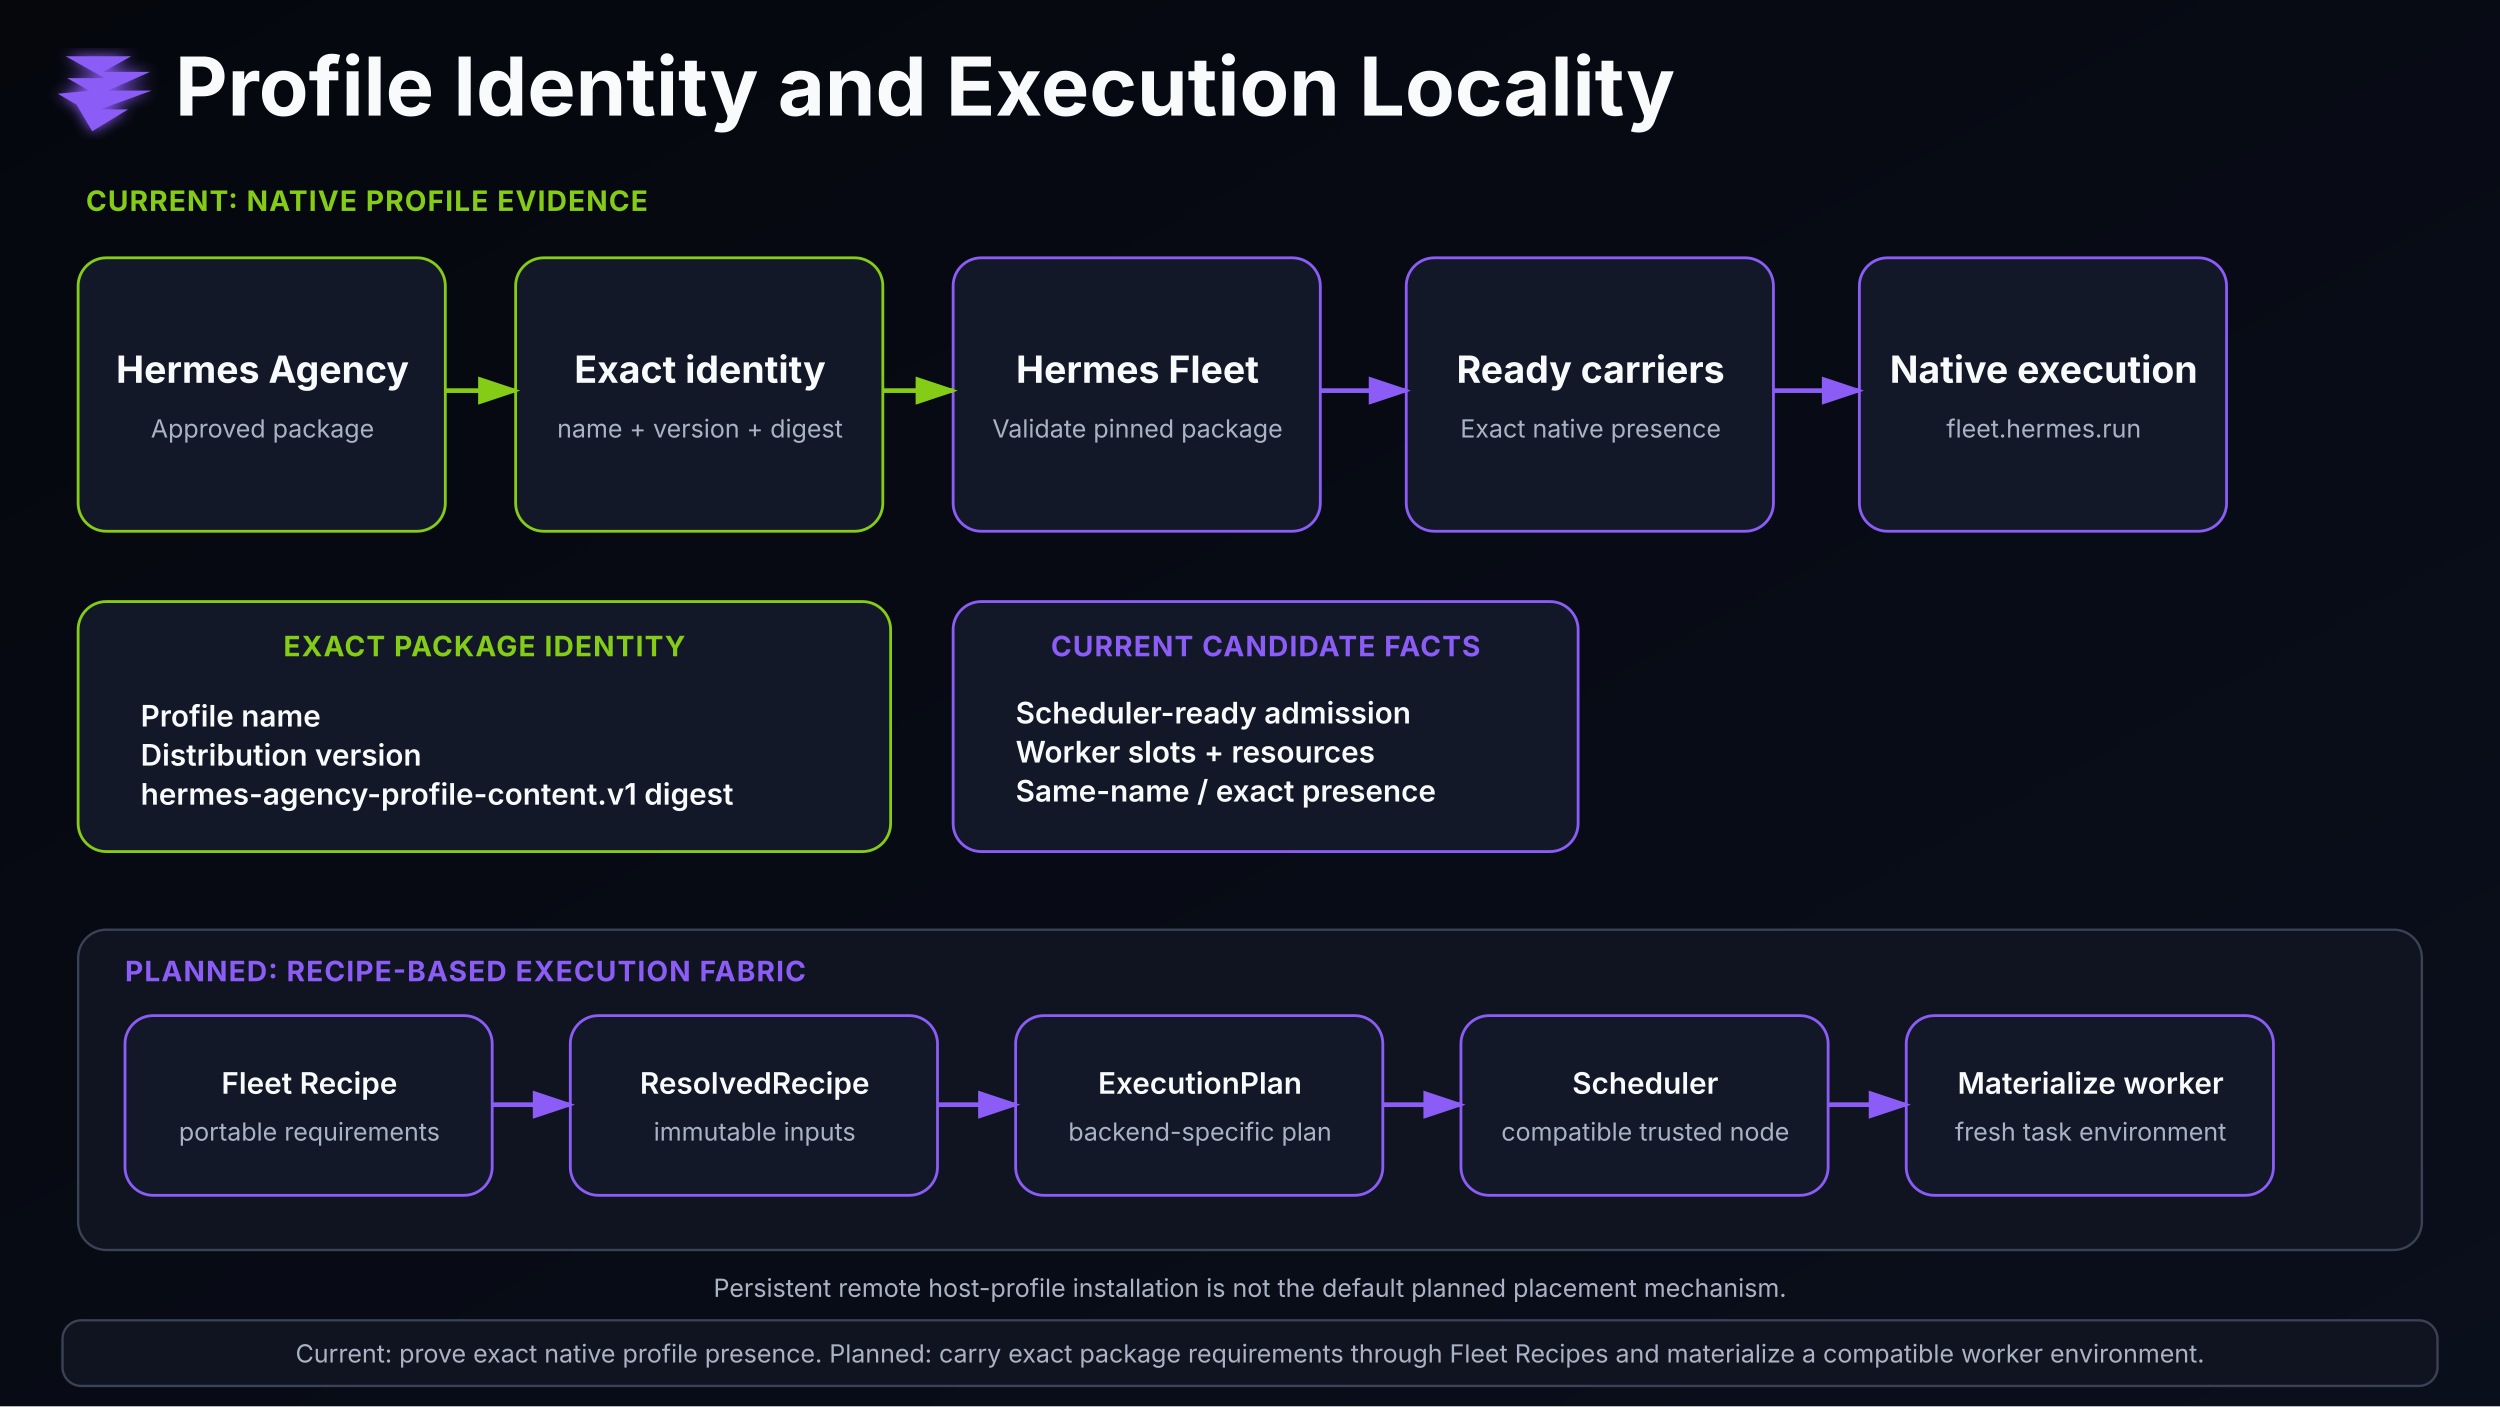
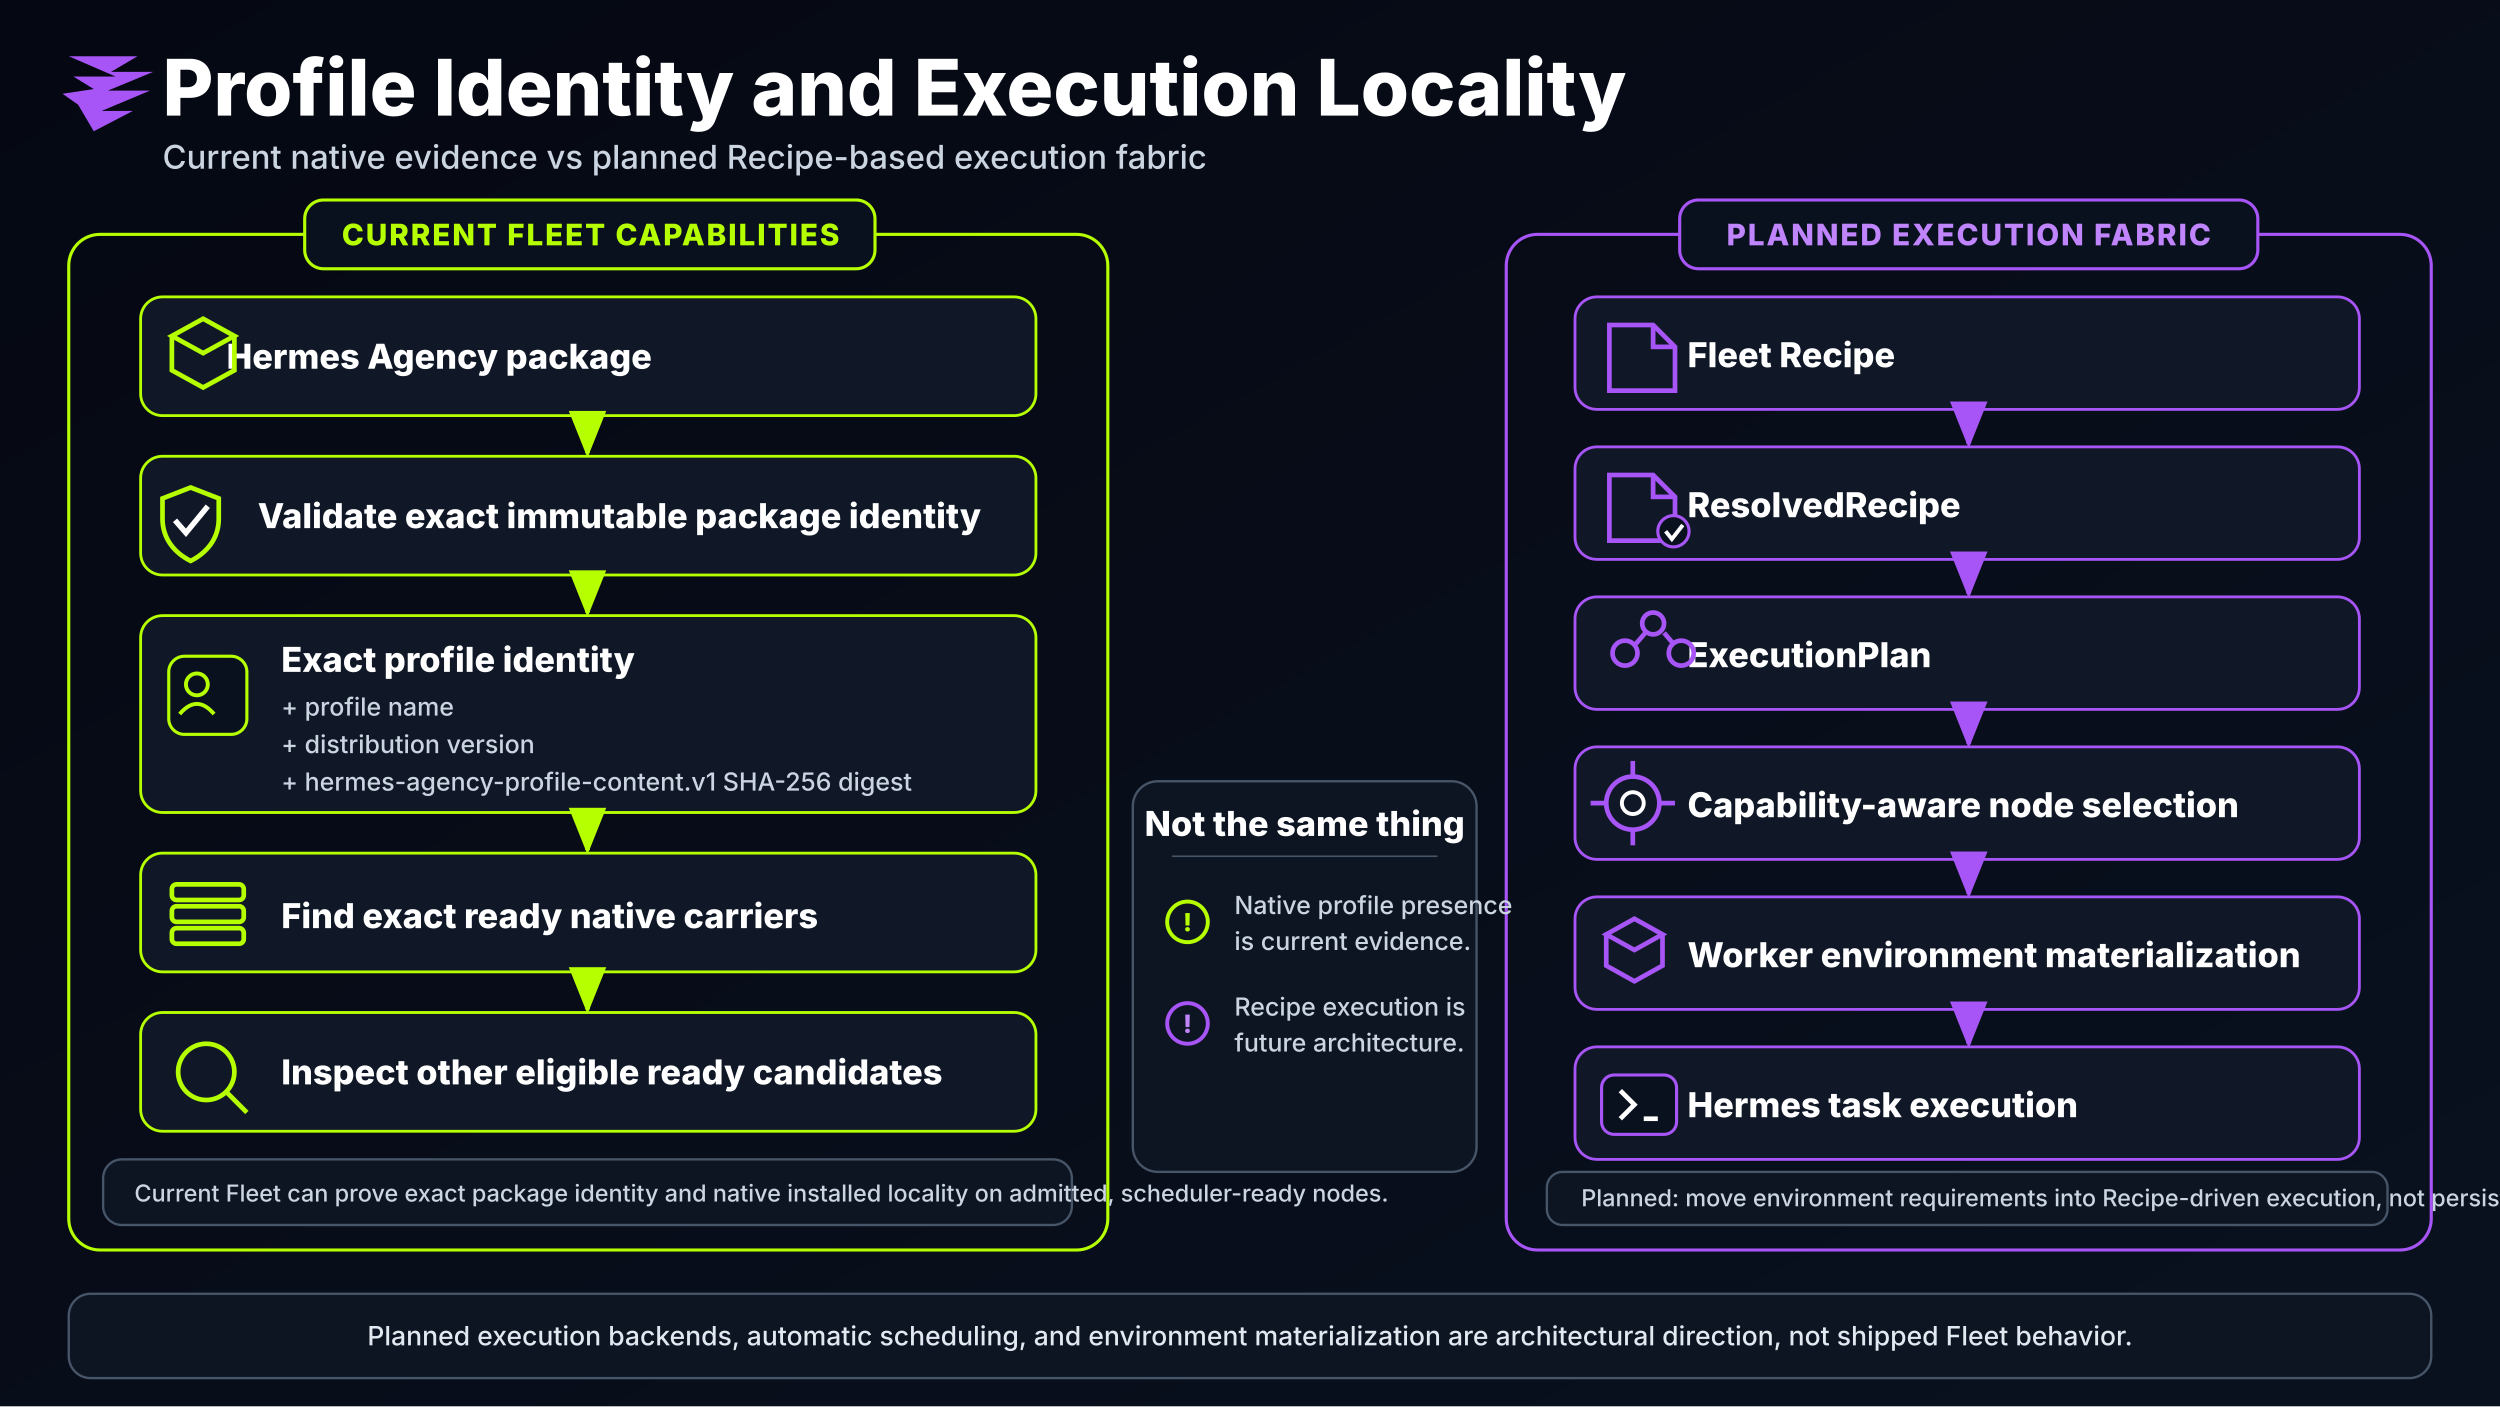
<svg xmlns="http://www.w3.org/2000/svg" width="1600" height="900" viewBox="0 0 1600 900" role="img" aria-labelledby="title desc">
  <defs>
    <linearGradient id="bg" x1="0" y1="0" x2="1" y2="1">
-       <stop offset="0" stop-color="#05070d" />
-       <stop offset="1" stop-color="#0a0f1c" />
+       <stop offset="0" stop-color="#050812" />
+       <stop offset="1" stop-color="#09111f" />
    </linearGradient>
-     <filter id="glowP">
-       <feGaussianBlur stdDeviation="4" result="b" />
-       <feMerge>
-         <feMergeNode in="b" />
-         <feMergeNode in="SourceGraphic" />
-       </feMerge>
-     </filter>
-     <marker id="arrowP" markerWidth="10" markerHeight="10" refX="8" refY="3" orient="auto">
-       <path d="M0,0 L0,6 L9,3 z" fill="#8b5cf6" />
+     <marker id="ag" markerWidth="11" markerHeight="11" refX="9" refY="4" orient="auto">
+       <path d="M0 0v8l10-4z" fill="#b6ff00" />
    </marker>
-     <marker id="arrowG" markerWidth="10" markerHeight="10" refX="8" refY="3" orient="auto">
-       <path d="M0,0 L0,6 L9,3 z" fill="#84cc16" />
+     <marker id="ap" markerWidth="11" markerHeight="11" refX="9" refY="4" orient="auto">
+       <path d="M0 0v8l10-4z" fill="#a855f7" />
    </marker>
-     <style>.title{font:700 52px Inter,ui-sans-serif,system-ui,sans-serif;fill:#f8fafc}.h{font:700 24px Inter,ui-sans-serif,system-ui,sans-serif;fill:#f8fafc}.hh{font:700 18px Inter,ui-sans-serif,system-ui,sans-serif;letter-spacing:.04em;fill:#8b5cf6}.hg{font:700 18px Inter,ui-sans-serif,system-ui,sans-serif;letter-spacing:.04em;fill:#84cc16}.b{font:600 19px Inter,ui-sans-serif,system-ui,sans-serif;fill:#f8fafc}.s{font:400 16px Inter,ui-sans-serif,system-ui,sans-serif;fill:#aab3c5}.p{fill:none;stroke:#8b5cf6;stroke-width:3;marker-end:url(#arrowP)}.g{fill:none;stroke:#84cc16;stroke-width:3;marker-end:url(#arrowG)}.card{fill:#0f1420;stroke:#3a4256;stroke-width:1.5}.pcard{fill:#121827;stroke:#8b5cf6;stroke-width:1.8}.gcard{fill:#121827;stroke:#84cc16;stroke-width:1.8}</style>
+     <style>
+     text{font-family:Inter,ui-sans-serif,system-ui,-apple-system,"Segoe UI",sans-serif}
+     .title{font-size:50px;font-weight:800;fill:#fff}.sub{font-size:21px;font-weight:500;fill:#cbd5e1}
+     .laneG{font-size:19px;font-weight:800;letter-spacing:1.2px;fill:#b6ff00}.laneP{font-size:19px;font-weight:800;letter-spacing:1.2px;fill:#c084fc}
+     .name{font-size:22px;font-weight:760;fill:#fff}.body{font-size:16px;font-weight:450;fill:#cbd5e1}.note{font-size:17px;font-weight:500;fill:#e2e8f0}.small{font-size:15px;font-weight:500;fill:#cbd5e1}
+     .gcard{fill:#101827;stroke:#b6ff00;stroke-width:1.8}.pcard{fill:#101827;stroke:#a855f7;stroke-width:1.8}.muted{fill:#0d1523;stroke:#475569;stroke-width:1.5}
+     .g{fill:none;stroke:#b6ff00;stroke-width:3;marker-end:url(#ag)}.p{fill:none;stroke:#a855f7;stroke-width:3;marker-end:url(#ap)}
+   </style>
  </defs>
  <rect width="1600" height="900" fill="url(#bg)" />
-   <g transform="translate(34 28)">
-     <path d="M8 8h42l-18 10h30L35 30h28L30 42h18L25 56 15 39 3 32l20-2L9 22h24z" fill="#8b5cf6" filter="url(#glowP)" />
-     <text x="78" y="46" class="title">Profile Identity and Execution Locality</text>
+   <g transform="translate(38 28)">
+     <path d="M6 8h44L33 18h27L31 30h27L27 43h20L22 56 12 39 2 32l20-3L9 21h27z" fill="#a855f7" />
+     <text x="66" y="46" class="title">Profile Identity and Execution Locality</text>
+     <text x="66" y="80" class="sub">Current native evidence vs planned Recipe-based execution fabric</text>
  </g>
-   <text x="55" y="135" class="hg">CURRENT: NATIVE PROFILE EVIDENCE</text>
-   <rect x="50" y="165" width="235" height="175" rx="18" class="gcard" />
-   <text x="168" y="245" class="h" text-anchor="middle">Hermes Agency</text>
-   <text x="168" y="280" class="s" text-anchor="middle">Approved package</text>
-   <rect x="330" y="165" width="235" height="175" rx="18" class="gcard" />
-   <text x="448" y="245" class="h" text-anchor="middle">Exact identity</text>
-   <text x="448" y="280" class="s" text-anchor="middle">name + version + digest</text>
-   <rect x="610" y="165" width="235" height="175" rx="18" class="pcard" />
-   <text x="728" y="245" class="h" text-anchor="middle">Hermes Fleet</text>
-   <text x="728" y="280" class="s" text-anchor="middle">Validate pinned package</text>
-   <rect x="900" y="165" width="235" height="175" rx="18" class="pcard" />
-   <text x="1018" y="245" class="h" text-anchor="middle">Ready carriers</text>
-   <text x="1018" y="280" class="s" text-anchor="middle">Exact native presence</text>
-   <rect x="1190" y="165" width="235" height="175" rx="18" class="pcard" />
-   <text x="1308" y="245" class="h" text-anchor="middle">Native execution</text>
-   <text x="1308" y="280" class="s" text-anchor="middle">fleet.hermes.run</text>
-   <path d="M285 250 L330 250" class="g" />
-   <path d="M565 250 L610 250" class="g" />
-   <path d="M845 250 L900 250" class="p" />
-   <path d="M1135 250 L1190 250" class="p" />
-   <rect x="50" y="385" width="520" height="160" rx="18" class="gcard" />
-   <text x="310" y="420" class="hg" text-anchor="middle">EXACT PACKAGE IDENTITY</text>
-   <text x="90" y="465" class="b">
-     <tspan x="90" dy="0">Profile name</tspan>
-     <tspan x="90" dy="25">Distribution version</tspan>
-     <tspan x="90" dy="25">hermes-agency-profile-content.v1 digest</tspan>
-   </text>
-   <rect x="610" y="385" width="400" height="160" rx="18" class="pcard" />
-   <text x="810" y="420" class="hh" text-anchor="middle">CURRENT CANDIDATE FACTS</text>
-   <text x="650" y="463" class="b">
-     <tspan x="650" dy="0">Scheduler-ready admission</tspan>
-     <tspan x="650" dy="25">Worker slots + resources</tspan>
-     <tspan x="650" dy="25">Same-name / exact presence</tspan>
-   </text>
-   <rect x="50" y="595" width="1500" height="205" rx="18" class="card" />
-   <text x="80" y="628" class="hh">PLANNED: RECIPE-BASED EXECUTION FABRIC</text>
-   <rect x="80" y="650" width="235" height="115" rx="18" class="pcard" />
-   <text x="198" y="700" class="b" text-anchor="middle">Fleet Recipe</text>
-   <text x="198" y="730" class="s" text-anchor="middle">portable requirements</text>
-   <rect x="365" y="650" width="235" height="115" rx="18" class="pcard" />
-   <text x="483" y="700" class="b" text-anchor="middle">ResolvedRecipe</text>
-   <text x="483" y="730" class="s" text-anchor="middle">immutable inputs</text>
-   <rect x="650" y="650" width="235" height="115" rx="18" class="pcard" />
-   <text x="768" y="700" class="b" text-anchor="middle">ExecutionPlan</text>
-   <text x="768" y="730" class="s" text-anchor="middle">backend-specific plan</text>
-   <rect x="935" y="650" width="235" height="115" rx="18" class="pcard" />
-   <text x="1053" y="700" class="b" text-anchor="middle">Scheduler</text>
-   <text x="1053" y="730" class="s" text-anchor="middle">compatible trusted node</text>
-   <rect x="1220" y="650" width="235" height="115" rx="18" class="pcard" />
-   <text x="1338" y="700" class="b" text-anchor="middle">Materialize worker</text>
-   <text x="1338" y="730" class="s" text-anchor="middle">fresh task environment</text>
-   <path d="M315 707 L365 707" class="p" />
-   <path d="M600 707 L650 707" class="p" />
-   <path d="M885 707 L935 707" class="p" />
-   <path d="M1170 707 L1220 707" class="p" />
-   <text x="800" y="830" class="s" text-anchor="middle">Persistent remote host-profile installation is not the default planned placement mechanism.</text>
-   <rect x="40" y="845" width="1520" height="42" rx="12" class="card" />
-   <text x="800" y="872" class="s" text-anchor="middle">Current: prove exact native profile presence. Planned: carry exact package requirements through Fleet Recipes and materialize a compatible worker environment.</text>
+   <rect x="44" y="150" width="665" height="650" rx="20" fill="none" stroke="#b6ff00" stroke-width="2" />
+   <rect x="964" y="150" width="592" height="650" rx="20" fill="none" stroke="#a855f7" stroke-width="2" />
+   <rect x="195" y="128" width="365" height="44" rx="12" fill="#09111f" stroke="#b6ff00" stroke-width="2" />
+   <text x="378" y="157" class="laneG" text-anchor="middle">CURRENT FLEET CAPABILITIES</text>
+   <rect x="1075" y="128" width="370" height="44" rx="12" fill="#09111f" stroke="#a855f7" stroke-width="2" />
+   <text x="1260" y="157" class="laneP" text-anchor="middle">PLANNED EXECUTION FABRIC</text>
+   <rect x="90" y="190" width="573" height="76" rx="14" class="gcard" />
+   <text x="145" y="236" class="name">Hermes Agency package</text>
+   <path d="M110 215l20-11 20 11-20 11zM110 215v22l20 11 20-11v-22" fill="none" stroke="#b6ff00" stroke-width="3" />
+   <path d="M376 266v24" class="g" />
+   <rect x="90" y="292" width="573" height="76" rx="14" class="gcard" />
+   <path d="M122 312l18 7v13c0 13-8 22-18 27-10-5-18-14-18-27v-13z" fill="none" stroke="#b6ff00" stroke-width="3" />
+   <path d="M112 333l7 8 14-17" fill="none" stroke="#fff" stroke-width="3.5" />
+   <text x="165" y="338" class="name">Validate exact immutable package identity</text>
+   <path d="M376 368v24" class="g" />
+   <rect x="90" y="394" width="573" height="126" rx="14" class="gcard" />
+   <rect x="108" y="420" width="50" height="50" rx="10" fill="#09111f" stroke="#b6ff00" stroke-width="2" />
+   <circle cx="126" cy="438" r="7" fill="none" stroke="#b6ff00" stroke-width="2.5" />
+   <path d="M115 457q11-13 22 0" fill="none" stroke="#b6ff00" stroke-width="2.5" />
+   <text x="180" y="430" class="name">Exact profile identity</text>
+   <text x="180" y="458" class="body">+ profile name</text>
+   <text x="180" y="482" class="body">+ distribution version</text>
+   <text x="180" y="506" class="body">+ hermes-agency-profile-content.v1 SHA-256 digest</text>
+   <path d="M376 520v24" class="g" />
+   <rect x="90" y="546" width="573" height="76" rx="14" class="gcard" />
+   <g stroke="#b6ff00" fill="none" stroke-width="3">
+     <rect x="110" y="566" width="46" height="10" rx="3" />
+     <rect x="110" y="580" width="46" height="10" rx="3" />
+     <rect x="110" y="594" width="46" height="10" rx="3" />
+   </g>
+   <text x="180" y="594" class="name">Find exact ready native carriers</text>
+   <path d="M376 622v24" class="g" />
+   <rect x="90" y="648" width="573" height="76" rx="14" class="gcard" />
+   <circle cx="132" cy="686" r="18" fill="none" stroke="#b6ff00" stroke-width="3" />
+   <path d="M145 699l13 13" stroke="#b6ff00" stroke-width="3" />
+   <text x="180" y="694" class="name">Inspect other eligible ready candidates</text>
+   <rect x="66" y="742" width="620" height="42" rx="12" class="muted" />
+   <text x="86" y="769" class="small">Current Fleet can prove exact package identity and native installed locality on admitted, scheduler-ready nodes.</text>
+   <rect x="1008" y="190" width="502" height="72" rx="14" class="pcard" />
+   <text x="1080" y="235" class="name">Fleet Recipe</text>
+   <path d="M1030 208h28l14 14v28h-42zM1058 208v14h14" fill="none" stroke="#a855f7" stroke-width="3" />
+   <path d="M1260 262v22" class="p" />
+   <rect x="1008" y="286" width="502" height="72" rx="14" class="pcard" />
+   <text x="1080" y="331" class="name">ResolvedRecipe</text>
+   <path d="M1030 304h28l14 14v28h-42zM1058 304v14h14" fill="none" stroke="#a855f7" stroke-width="3" />
+   <circle cx="1071" cy="340" r="10" fill="#09111f" stroke="#a855f7" stroke-width="2" />
+   <path d="M1066 340l4 5 7-9" fill="none" stroke="#fff" stroke-width="2.5" />
+   <path d="M1260 358v22" class="p" />
+   <rect x="1008" y="382" width="502" height="72" rx="14" class="pcard" />
+   <text x="1080" y="427" class="name">ExecutionPlan</text>
+   <circle cx="1040" cy="418" r="8" fill="none" stroke="#a855f7" stroke-width="3" />
+   <circle cx="1058" cy="399" r="7" fill="none" stroke="#a855f7" stroke-width="3" />
+   <circle cx="1076" cy="418" r="8" fill="none" stroke="#a855f7" stroke-width="3" />
+   <path d="M1047 412l6-7m12 0l6 7" stroke="#a855f7" stroke-width="3" />
+   <path d="M1260 454v22" class="p" />
+   <rect x="1008" y="478" width="502" height="72" rx="14" class="pcard" />
+   <text x="1080" y="523" class="name">Capability-aware node selection</text>
+   <circle cx="1045" cy="514" r="17" fill="none" stroke="#a855f7" stroke-width="3" />
+   <circle cx="1045" cy="514" r="7" fill="none" stroke="#fff" stroke-width="2.5" />
+   <path d="M1045 487v10m0 34v10m-27-27h10m34 0h10" stroke="#a855f7" stroke-width="3" />
+   <path d="M1260 550v22" class="p" />
+   <rect x="1008" y="574" width="502" height="72" rx="14" class="pcard" />
+   <text x="1080" y="619" class="name">Worker environment materialization</text>
+   <path d="M1028 598l18-10 18 10-18 10zM1028 598v20l18 10 18-10v-20" fill="none" stroke="#a855f7" stroke-width="3" />
+   <path d="M1260 646v22" class="p" />
+   <rect x="1008" y="670" width="502" height="72" rx="14" class="pcard" />
+   <text x="1080" y="715" class="name">Hermes task execution</text>
+   <rect x="1025" y="688" width="48" height="38" rx="8" fill="#09111f" stroke="#a855f7" stroke-width="2" />
+   <path d="M1037 698l9 9-9 9m15 0h9" fill="none" stroke="#fff" stroke-width="3" />
+   <rect x="990" y="750" width="538" height="34" rx="10" class="muted" />
+   <text x="1012" y="772" class="small">Planned: move environment requirements into Recipe-driven execution, not persistent host installation everywhere.</text>
+   <rect x="725" y="500" width="220" height="250" rx="16" class="muted" />
+   <text x="835" y="535" class="name" text-anchor="middle">Not the same thing</text>
+   <line x1="750" y1="548" x2="920" y2="548" stroke="#475569" />
+   <circle cx="760" cy="590" r="13" fill="none" stroke="#b6ff00" stroke-width="2.5" />
+   <text x="760" y="596" text-anchor="middle" style="font:800 16px Inter,system-ui;fill:#b6ff00">!</text>
+   <text x="790" y="585" class="body">Native profile presence</text>
+   <text x="790" y="608" class="body">is current evidence.</text>
+   <circle cx="760" cy="655" r="13" fill="none" stroke="#a855f7" stroke-width="2.5" />
+   <text x="760" y="661" text-anchor="middle" style="font:800 16px Inter,system-ui;fill:#c084fc">!</text>
+   <text x="790" y="650" class="body">Recipe execution is</text>
+   <text x="790" y="673" class="body">future architecture.</text>
+   <rect x="44" y="828" width="1512" height="54" rx="14" class="muted" />
+   <text x="800" y="861" class="note" text-anchor="middle">Planned execution backends, automatic scheduling, and environment materialization are architectural direction, not shipped Fleet behavior.</text>
</svg>
